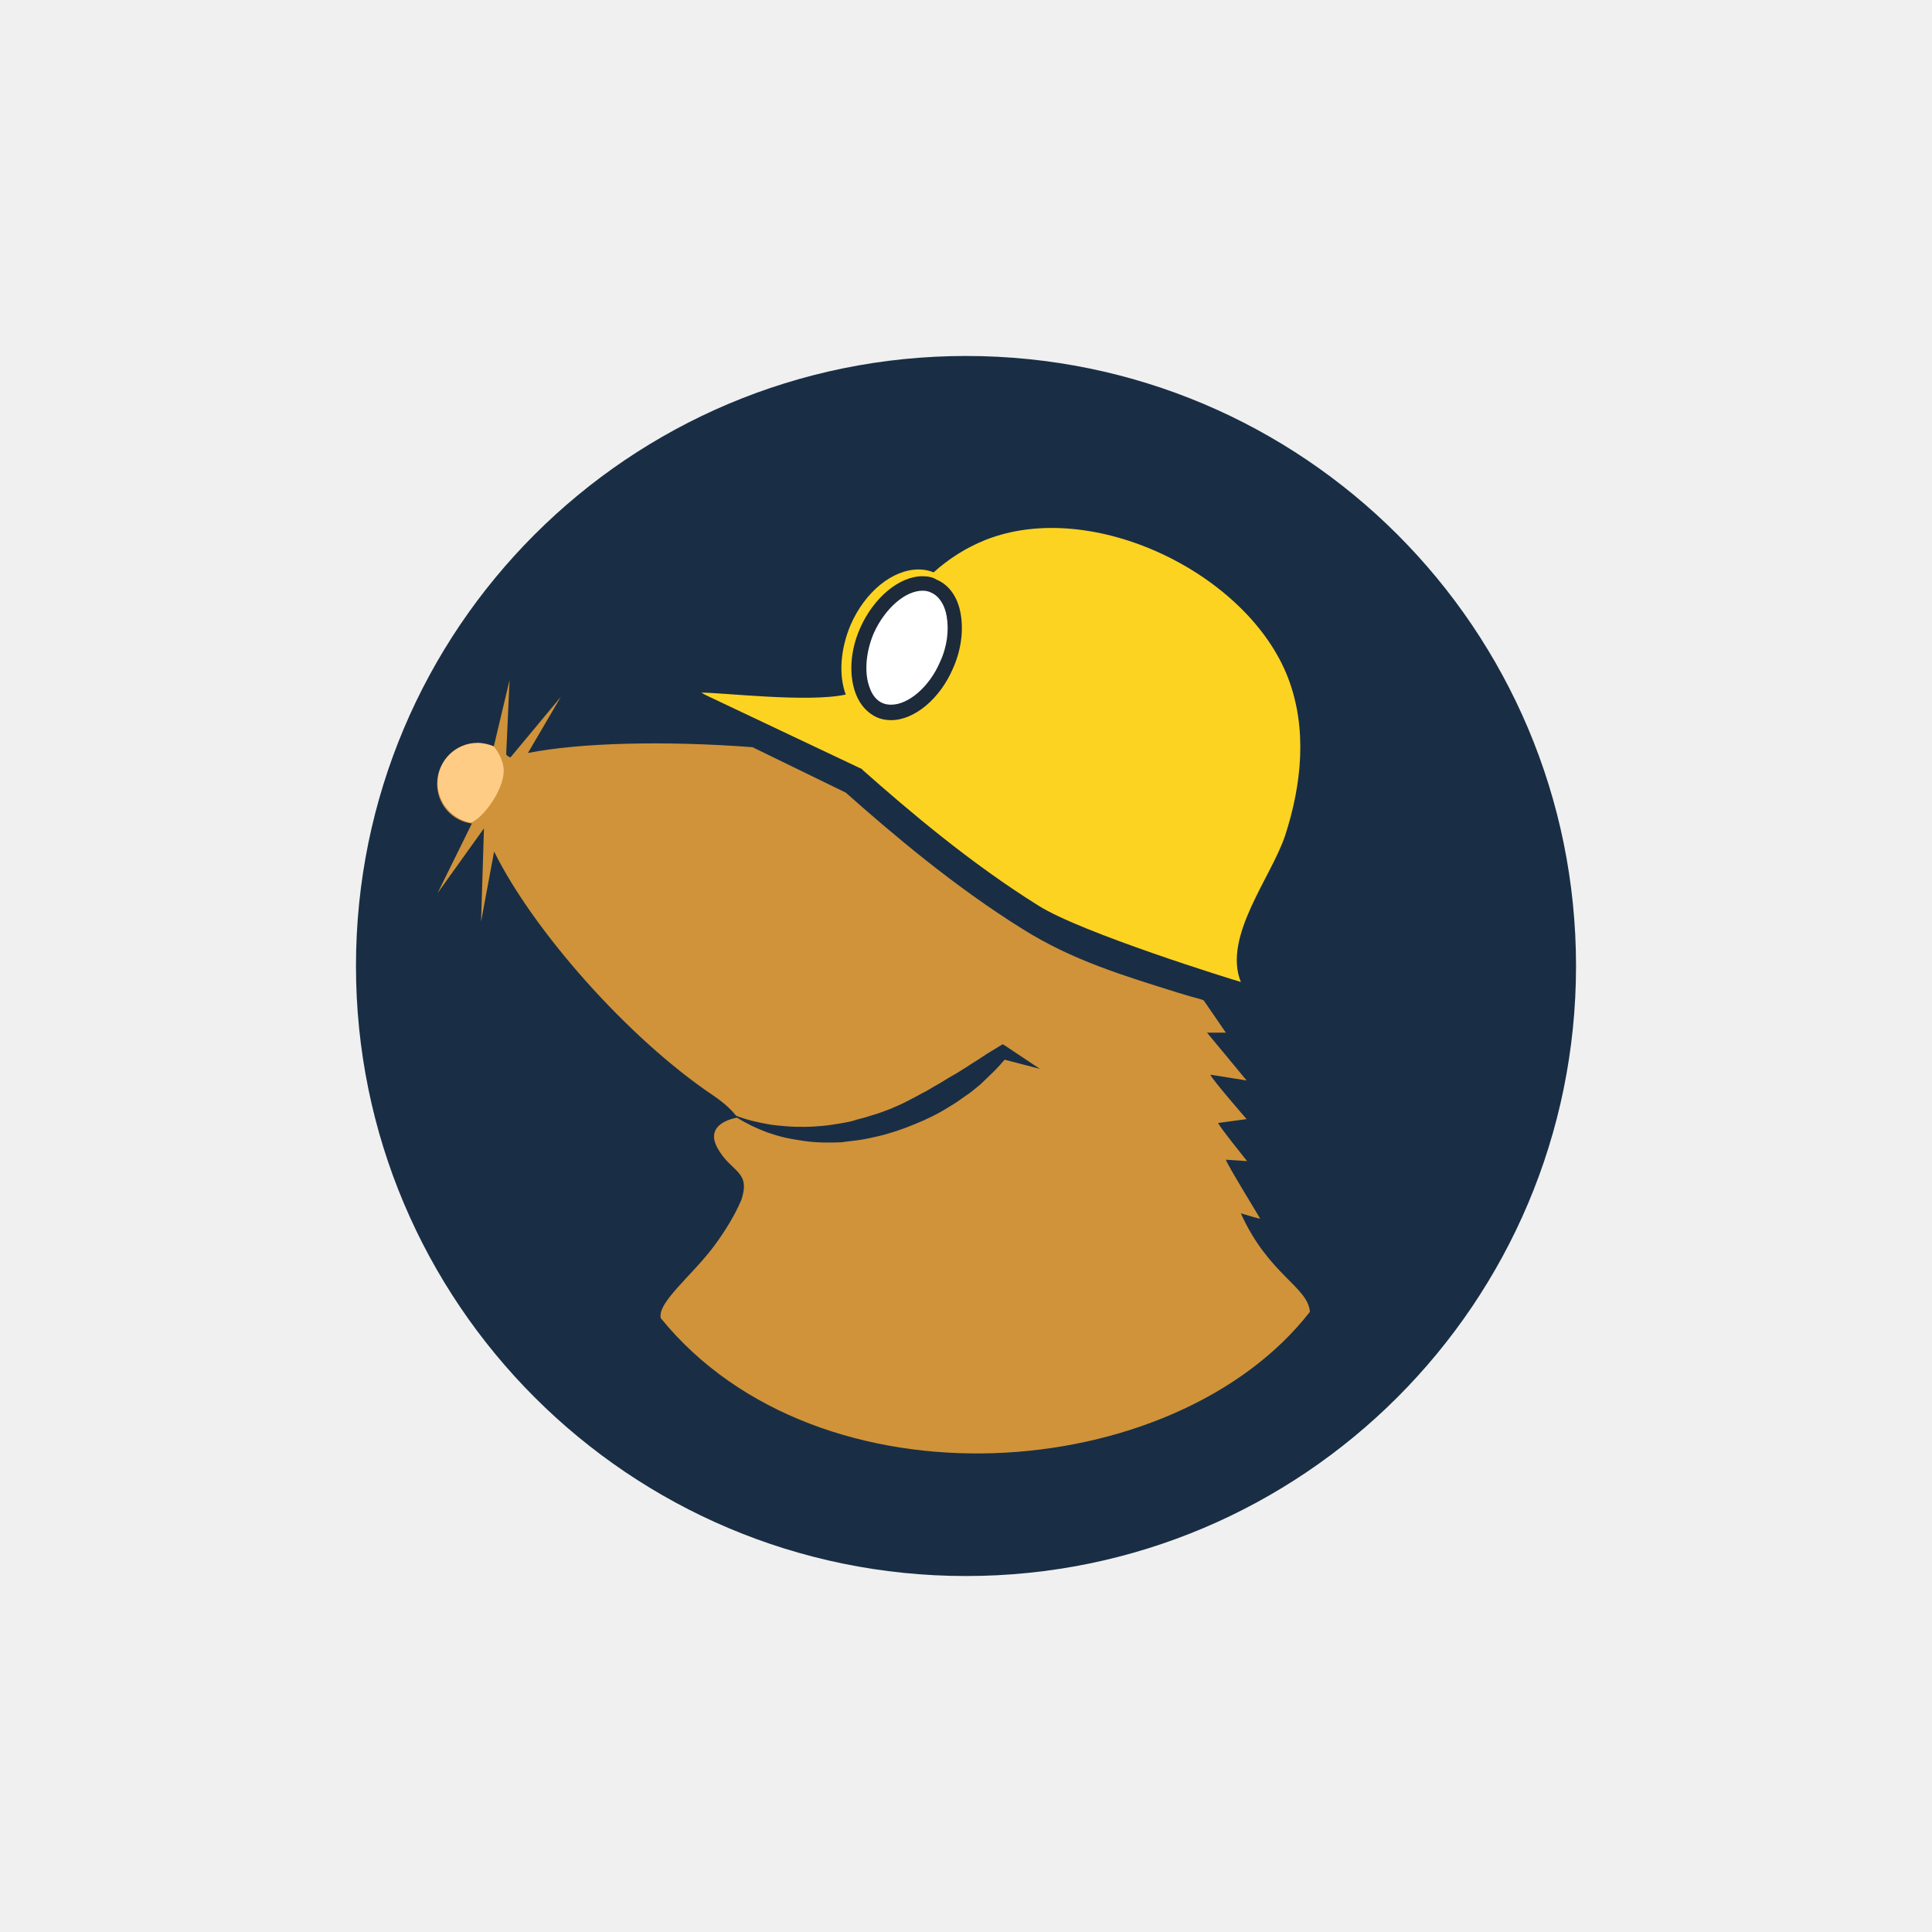
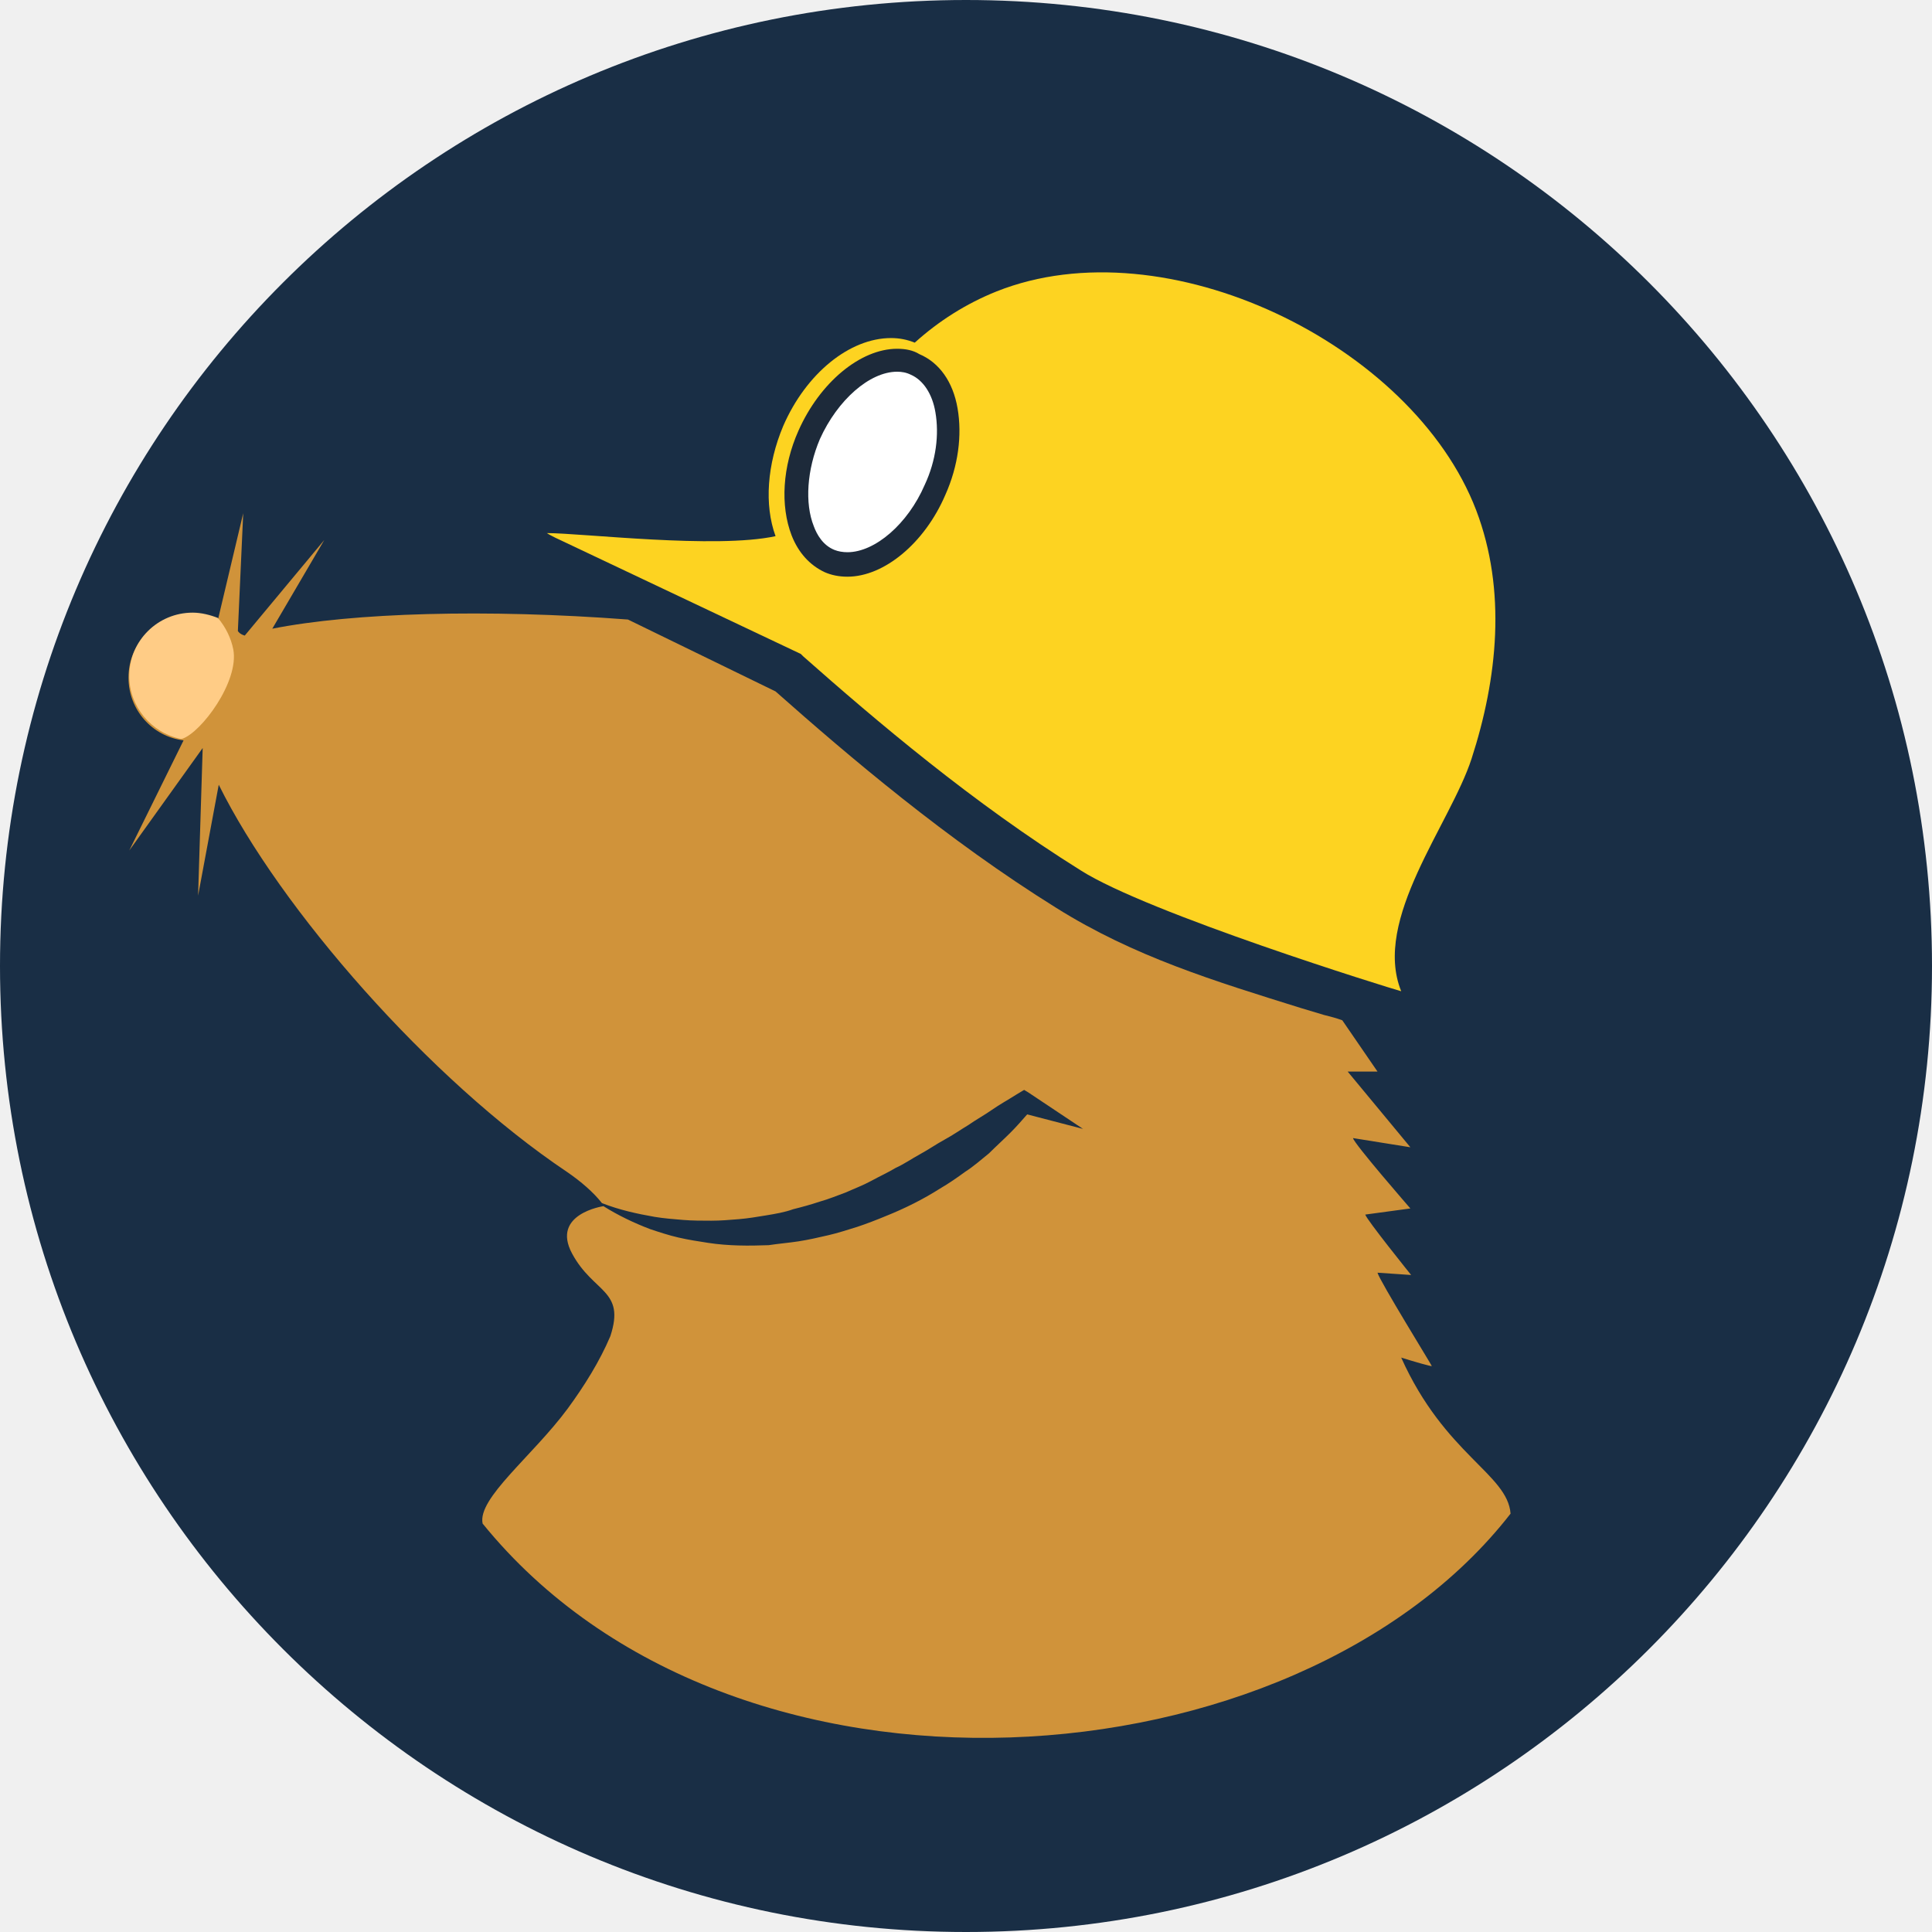
- <svg xmlns="http://www.w3.org/2000/svg" version="1.1" id="brand" x="0px" y="0px" viewBox="0 0 400 400" style="enable-background:new 0 0 400 400;" xml:space="preserve">
+ <svg xmlns="http://www.w3.org/2000/svg" version="1.1" id="brand" x="0px" y="0px" viewBox="73.7 73.7 252.6 252.6" style="enable-background:new 0 0 400 400;" xml:space="preserve">
  <style type="text/css">
	.st0{fill-rule:evenodd;clip-rule:evenodd;fill:#192E45;}
	.st1{fill-rule:evenodd;clip-rule:evenodd;fill:#D0933A;}
	.st2{fill-rule:evenodd;clip-rule:evenodd;fill:#FFCC86;}
	.st3{fill-rule:evenodd;clip-rule:evenodd;fill:#FDD321;}
	.st4{fill:#FFFFFF;}
	.st5{fill:#1D2A3A;}
</style>
  <g id="Logo">
-     <path id="bg" class="st0" d="M73.7,200c0,69.8,56.6,126.3,126.3,126.3S326.3,269.8,326.3,200S269.8,73.7,200,73.7   S73.7,130.2,73.7,200L73.7,200L73.7,200L73.7,200z" />
+     <path id="bg" class="st0" d="M73.7,200 c0,69.8,56.6,126.3,126.3,126.3 S326.3,269.8,326.3,200 S269.8,73.7,200,73.7   S73.7,130.2,73.7,200L73.7,200L73.7,200L73.7,200z" />
    <path id="Mullvad_Fur" class="st1" d="M90.6,184.9l9.6-13.4c0,0.1-0.6,19.3-0.6,19.3l2.7-14.5c8,16.2,27.6,38.6,45.5,50.6   c1.9,1.3,3.5,2.7,4.6,4.1c2.3,0.9,4.6,1.4,6.9,1.8c1.2,0.2,2.5,0.3,3.7,0.4c1.2,0.1,2.5,0.1,3.7,0.1c1.2,0,2.4-0.1,3.6-0.2   c1.2-0.1,2.4-0.3,3.6-0.5c1.2-0.2,2.4-0.4,3.5-0.8c1.2-0.3,2.3-0.6,3.5-1c1.1-0.3,2.3-0.8,3.4-1.2c1.1-0.5,2.2-0.9,3.3-1.5   c1.1-0.6,2.2-1.1,3.2-1.7c1.1-0.5,2.1-1.2,3.2-1.8c1.1-0.6,2.1-1.3,3.2-1.9c1.1-0.6,2.1-1.3,3.1-1.9c1-0.7,2.1-1.3,3.1-2   c1-0.7,2.1-1.3,3.2-2l1-0.6l0.5,0.3l7.2,4.8l-7.3-1.9c-0.7,0.8-1.4,1.6-2.2,2.4c-0.9,0.9-1.9,1.8-2.8,2.7c-1,0.8-2,1.7-3.1,2.4   c-1.1,0.8-2.1,1.5-3.3,2.2c-2.2,1.4-4.6,2.6-7.1,3.6c-1.2,0.5-2.5,1-3.7,1.4c-1.3,0.4-2.5,0.8-3.8,1.1c-1.3,0.3-2.6,0.6-3.9,0.8   c-1.3,0.2-2.6,0.3-3.9,0.5c-2.6,0.1-5.3,0.1-7.9-0.3c-1.3-0.2-2.6-0.4-3.9-0.7c-1.3-0.3-2.5-0.7-3.7-1.1c-2.1-0.8-4.2-1.8-6.1-3   c0,0-6.9,1-4.1,6.2c2.8,5.2,7,4.7,5,10.8c-1.4,3.3-3.4,6.5-5.6,9.5c-4.6,6.2-11.8,11.7-11.1,15c32.7,40.3,106.4,34.7,134.4-1.3   c-0.4-5.2-8.6-7.7-14.3-20.4c1.6,0.5,4,1.2,4,1.1c0-0.1-6.8-11.1-7.1-12.2l4.4,0.3c0,0-5.8-7.2-6-7.9l5.9-0.8c0,0-7.4-8.5-7.5-9.2   l7.5,1.2l-8.2-9.9h3.9l-4.6-6.7c-0.8-0.3-1.6-0.5-2.4-0.7c-1-0.3-2-0.6-3-0.9c-11.2-3.5-21.8-6.7-32-13.1   c-14.3-8.9-27.1-19.8-36.7-28.3l-19.3-9.4c-18.5-1.4-35.9-0.9-46.5,1.2l6.8-11.6l-10.4,12.5c-0.7-0.2-0.9-0.6-0.9-0.6l0.7-15.4   l-3.3,13.9c-1-0.5-2.2-0.7-3.4-0.7c-4.6,0-8.3,3.7-8.3,8.3c0,4.2,3.1,7.7,7.2,8.2L90.6,184.9L90.6,184.9L90.6,184.9L90.6,184.9z" />
    <path id="Mullvad_Nose" class="st2" d="M102.2,154.5c-1-0.4-2.2-0.7-3.3-0.7c-4.6,0-8.3,3.7-8.3,8.3c0,4,2.9,7.4,6.7,8.2   c0.1,0,0.1,0,0.2,0c2.5-0.8,7.5-7.5,6.7-11.7C103.9,157.1,103.2,155.7,102.2,154.5L102.2,154.5L102.2,154.5L102.2,154.5z" />
    <path id="Mullvad_Helmet" class="st3" d="M175.1,143.8c-1.5-4.1-1.1-9.4,1-14.4c3-6.9,8.7-11.5,14.1-11.5c1.1,0,2.1,0.2,3.1,0.6   c3.1-2.8,6.7-5.1,10.7-6.7c22.1-8.8,54.4,6.9,62.7,28.6c4,10.5,2.8,22-0.6,32.5c-2.8,8.6-13,21-9.2,30.4   c-1.5-0.4-33.1-10.2-41.9-15.8c-14.1-8.8-26.8-19.6-36.3-28l-0.3-0.3L146.3,144c-0.4-0.2-0.8-0.4-1.1-0.6   C149.8,143.4,167.3,145.5,175.1,143.8" />
    <g id="Helmet_Lamp">
      <path class="st4" d="M184.6,147.4c-0.9,0-1.7-0.2-2.3-0.5c-1.6-0.7-2.8-2-3.6-4c-1.4-3.4-1-8.1,0.9-12.5c2.5-5.7,7.2-9.7,11.5-9.7    c0.8,0,1.6,0.2,2.4,0.5c2.1,0.9,3.6,3,4.1,6c0.6,3.2,0.1,6.9-1.5,10.4C193.6,143.3,188.8,147.4,184.6,147.4z" />
      <g>
        <path class="st5" d="M191,122.3c0.6,0,1.2,0.1,1.8,0.4c1.6,0.7,2.8,2.5,3.2,4.9c0.5,2.9,0.1,6.3-1.4,9.5     c-2.2,5.1-6.5,8.8-10.1,8.8c-0.6,0-1.2-0.1-1.7-0.3l0,0l0,0c-1.5-0.6-2.3-2-2.7-3.1c-1.2-3-0.9-7.4,0.8-11.4     C183.2,126,187.4,122.3,191,122.3 M191,119.3c-4.8,0-10.1,4.4-12.9,10.7c-2.1,4.7-2.4,9.8-0.9,13.7c0.9,2.3,2.4,3.9,4.3,4.8     c0.9,0.4,1.9,0.6,3,0.6c4.8,0,10.1-4.4,12.8-10.7c1.7-3.8,2.2-7.8,1.6-11.3c-0.6-3.5-2.4-6-5-7.1     C193.1,119.5,192.1,119.3,191,119.3L191,119.3z" />
      </g>
    </g>
  </g>
</svg>
